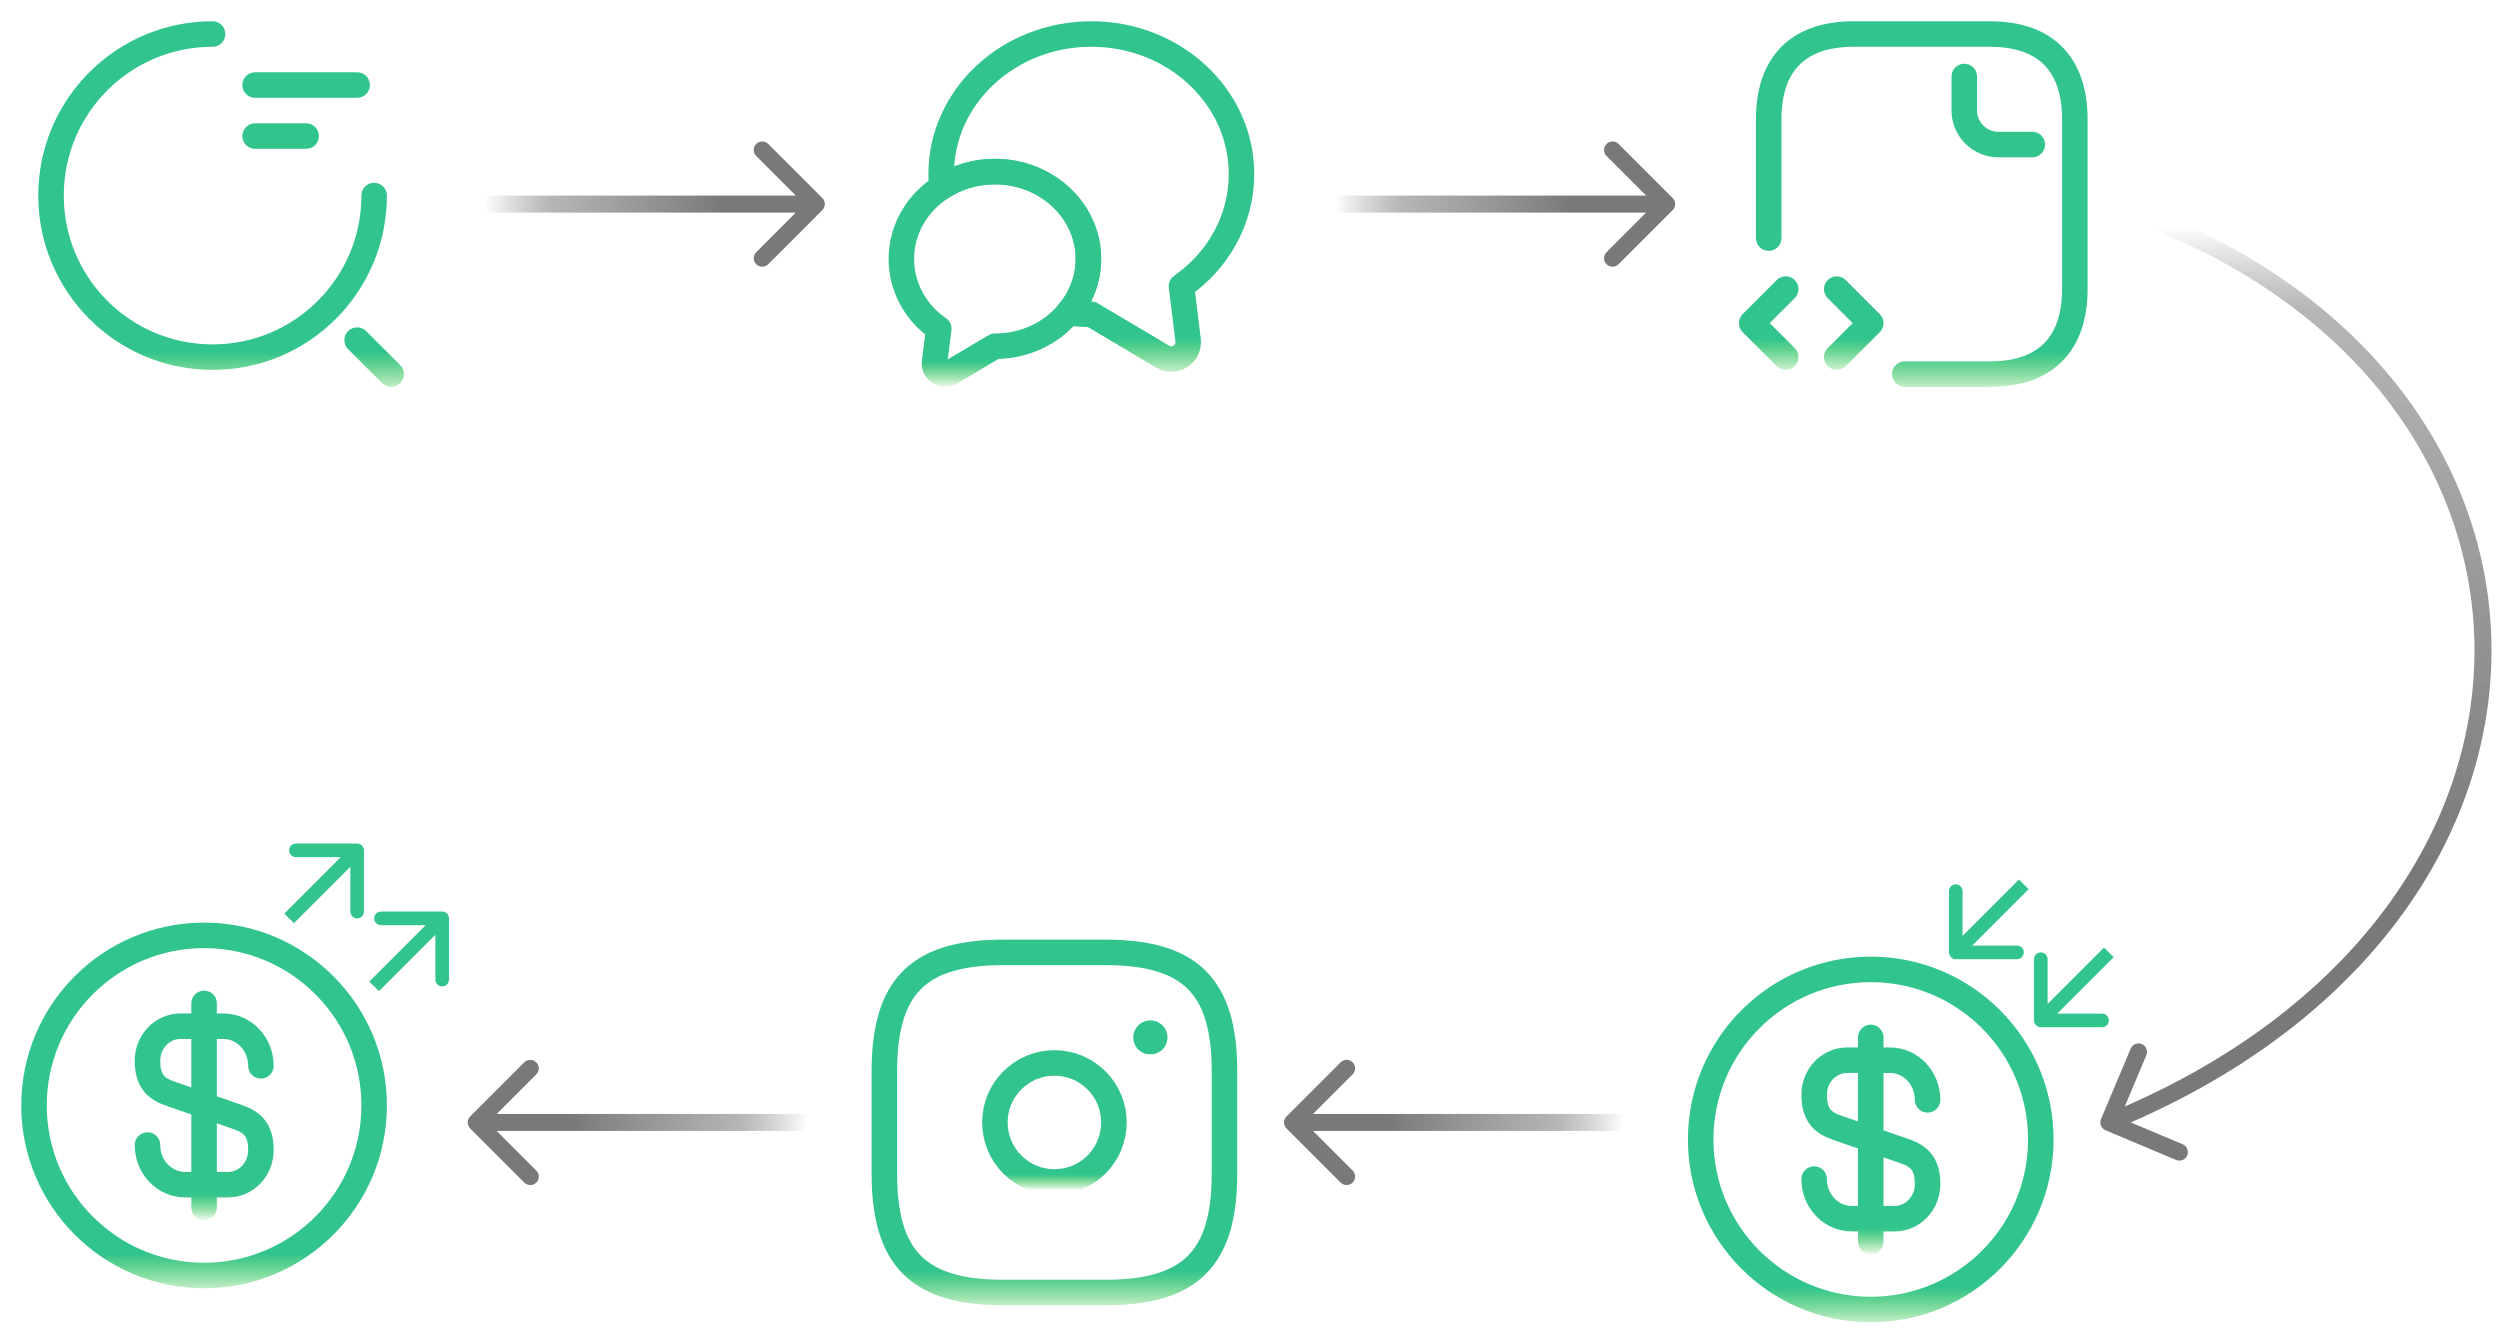
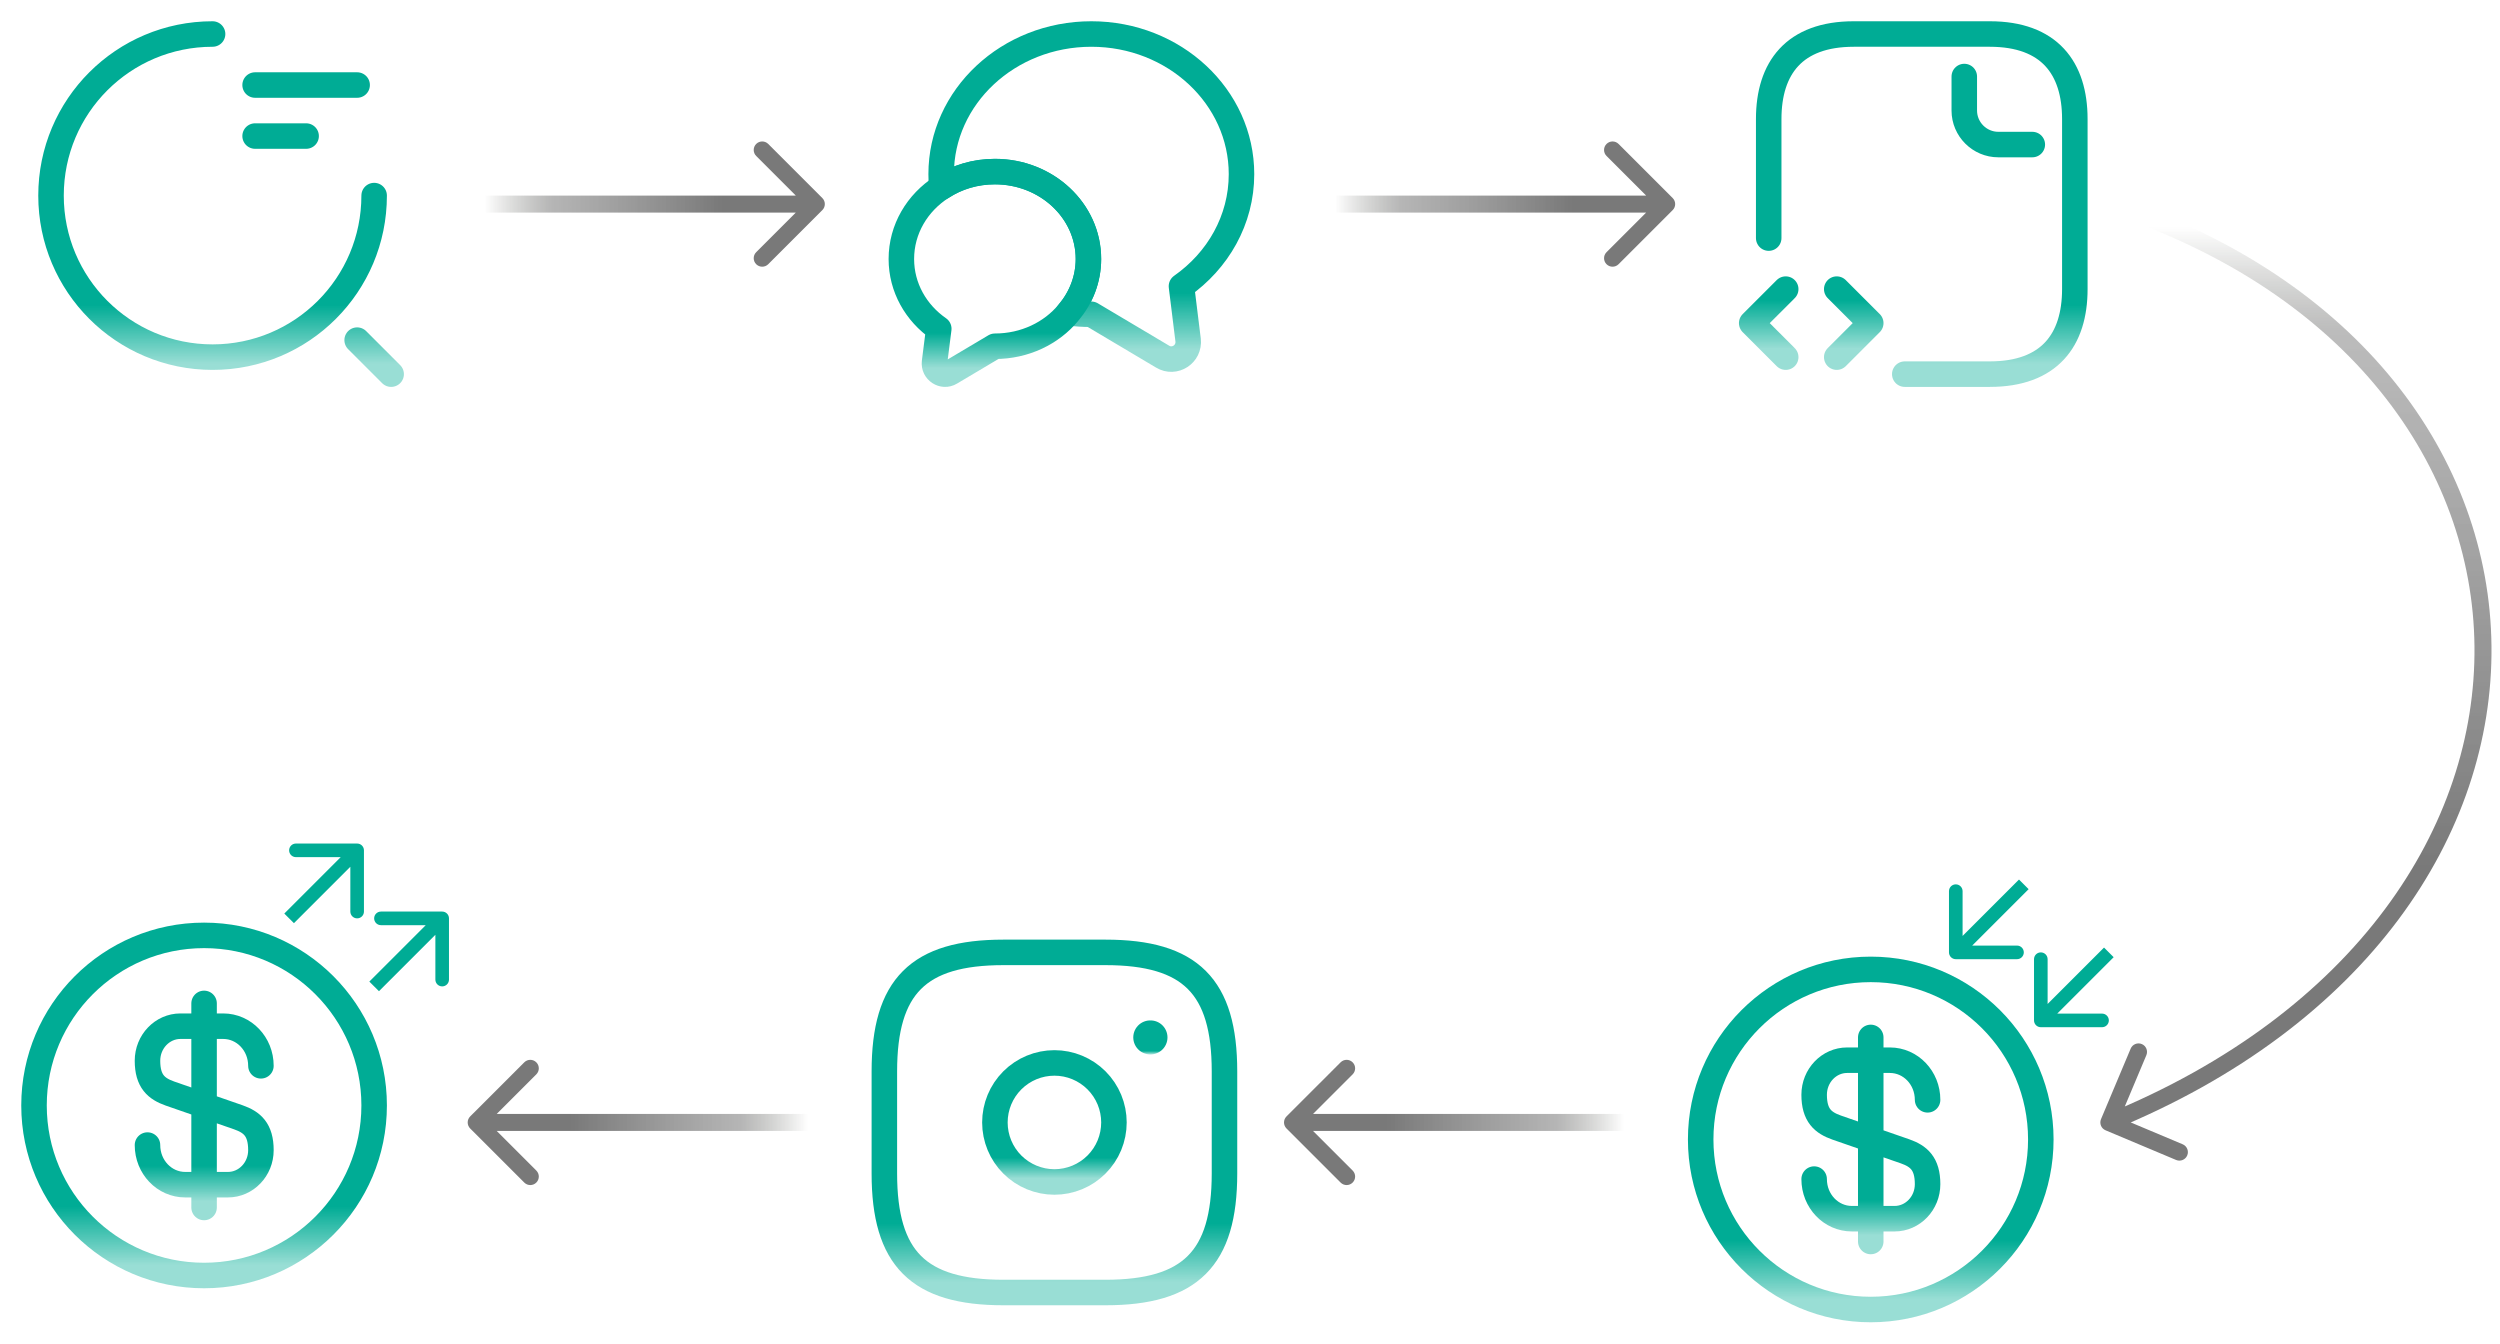
<svg xmlns="http://www.w3.org/2000/svg" width="147" height="79" viewBox="0 0 147 79" fill="none">
  <path d="M15 5H21M15 8H18M22 11.5C22 16.75 17.75 21 12.5 21C7.25 21 3 16.75 3 11.5C3 6.25 7.25 2 12.5 2M23 22L21 20" stroke="url(#paint0_linear_123_702)" stroke-width="1.5" stroke-linecap="round" stroke-linejoin="round" />
  <path d="M28 11.5C27.724 11.5 27.5 11.724 27.5 12C27.5 12.276 27.724 12.5 28 12.5V11.5ZM48.354 12.354C48.549 12.158 48.549 11.842 48.354 11.646L45.172 8.464C44.976 8.269 44.66 8.269 44.465 8.464C44.269 8.66 44.269 8.976 44.465 9.172L47.293 12L44.465 14.828C44.269 15.024 44.269 15.34 44.465 15.536C44.66 15.731 44.976 15.731 45.172 15.536L48.354 12.354ZM28 12.5H48V11.5H28V12.5Z" fill="url(#paint1_linear_123_702)" fill-opacity="0.79" />
  <path d="M69.47 16.83L69.86 19.99C69.96 20.82 69.07 21.4 68.36 20.97L64.17 18.48C63.71 18.48 63.26 18.45 62.82 18.39C63.578 17.511 63.997 16.39 64 15.23C64 12.39 61.54 10.09 58.5 10.09C57.34 10.09 56.27 10.42 55.38 11C55.35 10.75 55.34 10.5 55.34 10.24C55.34 5.69 59.29 2 64.17 2C69.05 2 73 5.69 73 10.24C73 12.94 71.61 15.33 69.47 16.83Z" stroke="url(#paint2_linear_123_702)" stroke-width="1.5" stroke-linecap="round" stroke-linejoin="round" />
  <path d="M64 15.23C64 16.42 63.56 17.52 62.82 18.39C61.83 19.59 60.26 20.36 58.5 20.36L55.89 21.91C55.45 22.18 54.89 21.81 54.95 21.3L55.2 19.33C53.86 18.4 53 16.91 53 15.23C53 13.47 53.94 11.92 55.38 11C56.27 10.42 57.34 10.09 58.5 10.09C61.54 10.09 64 12.39 64 15.23Z" stroke="url(#paint3_linear_123_702)" stroke-width="1.5" stroke-linecap="round" stroke-linejoin="round" />
  <path d="M78 11.5C77.724 11.5 77.5 11.724 77.5 12C77.5 12.276 77.724 12.5 78 12.5V11.5ZM98.354 12.354C98.549 12.158 98.549 11.842 98.354 11.646L95.172 8.464C94.976 8.269 94.66 8.269 94.465 8.464C94.269 8.66 94.269 8.976 94.465 9.172L97.293 12L94.465 14.828C94.269 15.024 94.269 15.34 94.465 15.536C94.66 15.731 94.976 15.731 95.172 15.536L98.354 12.354ZM78 12.5H98V11.5H78V12.5Z" fill="url(#paint4_linear_123_702)" fill-opacity="0.79" />
  <path d="M112 22H117C120.5 22 122 20 122 17V7C122 4 120.5 2 117 2H109C105.5 2 104 4 104 7V14" stroke="url(#paint5_linear_123_702)" stroke-width="1.5" stroke-miterlimit="10" stroke-linecap="round" stroke-linejoin="round" />
  <path d="M115.5 4.5V6.5C115.5 7.6 116.4 8.5 117.5 8.5H119.5M105 17L103 19L105 21M108 17L110 19L108 21" stroke="url(#paint6_linear_123_702)" stroke-width="1.5" stroke-miterlimit="10" stroke-linecap="round" stroke-linejoin="round" />
  <path d="M124.156 11.525C123.893 11.439 123.611 11.582 123.525 11.844C123.439 12.107 123.582 12.389 123.844 12.475L124.156 11.525ZM123.539 65.806C123.432 66.061 123.552 66.354 123.806 66.461L127.954 68.206C128.209 68.313 128.502 68.193 128.609 67.939C128.716 67.684 128.596 67.391 128.342 67.284L124.655 65.733L126.206 62.046C126.313 61.791 126.193 61.498 125.939 61.391C125.684 61.284 125.391 61.404 125.284 61.658L123.539 65.806ZM123.844 12.475C138.112 17.146 145.385 27.444 145.499 37.993C145.612 48.545 138.562 59.522 123.811 65.537L124.189 66.463C139.235 60.328 146.618 49.03 146.499 37.982C146.379 26.931 138.754 16.304 124.156 11.525L123.844 12.475Z" fill="url(#paint7_linear_123_702)" fill-opacity="0.79" />
  <path d="M8.672 67.33C8.672 68.62 9.662 69.66 10.892 69.66H13.402C14.472 69.66 15.342 68.75 15.342 67.63C15.342 66.41 14.812 65.98 14.022 65.7L9.992 64.3C9.202 64.02 8.672 63.59 8.672 62.37C8.672 61.25 9.542 60.34 10.612 60.34H13.122C14.352 60.34 15.342 61.38 15.342 62.67M12 59V71" stroke="url(#paint8_linear_123_702)" stroke-width="1.5" stroke-linecap="round" stroke-linejoin="round" />
  <path d="M12 75C17.523 75 22 70.523 22 65C22 59.477 17.523 55 12 55C6.477 55 2 59.477 2 65C2 70.523 6.477 75 12 75Z" stroke="url(#paint9_linear_123_702)" stroke-width="1.5" stroke-linecap="round" stroke-linejoin="round" />
-   <path d="M26.4 54C26.4 53.779 26.221 53.6 26 53.6H22.4C22.179 53.6 22 53.779 22 54C22 54.221 22.179 54.4 22.4 54.4H25.6V57.6C25.6 57.821 25.779 58 26 58C26.221 58 26.4 57.821 26.4 57.6V54ZM22.283 58.283L26.283 54.283L25.717 53.717L21.717 57.717L22.283 58.283Z" fill="#31C48D" />
-   <path d="M21.4 50C21.4 49.779 21.221 49.6 21 49.6H17.4C17.179 49.6 17 49.779 17 50C17 50.221 17.179 50.4 17.4 50.4H20.6V53.6C20.6 53.821 20.779 54 21 54C21.221 54 21.4 53.821 21.4 53.6V50ZM17.283 54.283L21.283 50.283L20.717 49.717L16.717 53.717L17.283 54.283Z" fill="#31C48D" />
+   <path d="M26.4 54C26.4 53.779 26.221 53.6 26 53.6H22.4C22.179 53.6 22 53.779 22 54C22 54.221 22.179 54.4 22.4 54.4H25.6V57.6C25.6 57.821 25.779 58 26 58C26.221 58 26.4 57.821 26.4 57.6V54ZM22.283 58.283L26.283 54.283L25.717 53.717L21.717 57.717L22.283 58.283Z" fill="#00AC95" />
+   <path d="M21.4 50C21.4 49.779 21.221 49.6 21 49.6H17.4C17.179 49.6 17 49.779 17 50C17 50.221 17.179 50.4 17.4 50.4H20.6V53.6C20.6 53.821 20.779 54 21 54C21.221 54 21.4 53.821 21.4 53.6V50ZM17.283 54.283L21.283 50.283L20.717 49.717L16.717 53.717L17.283 54.283Z" fill="#00AC95" />
  <path d="M106.672 69.33C106.672 70.62 107.662 71.66 108.892 71.66H111.402C112.472 71.66 113.342 70.75 113.342 69.63C113.342 68.41 112.812 67.98 112.022 67.7L107.992 66.3C107.202 66.02 106.672 65.59 106.672 64.37C106.672 63.25 107.542 62.34 108.612 62.34H111.122C112.352 62.34 113.342 63.38 113.342 64.67M110 61V73" stroke="url(#paint10_linear_123_702)" stroke-width="1.5" stroke-linecap="round" stroke-linejoin="round" />
  <path d="M110 77C115.523 77 120 72.523 120 67C120 61.477 115.523 57 110 57C104.477 57 100 61.477 100 67C100 72.523 104.477 77 110 77Z" stroke="url(#paint11_linear_123_702)" stroke-width="1.5" stroke-linecap="round" stroke-linejoin="round" />
-   <path d="M119.6 60C119.6 60.221 119.779 60.4 120 60.4H123.6C123.821 60.4 124 60.221 124 60C124 59.779 123.821 59.6 123.6 59.6H120.4V56.4C120.4 56.179 120.221 56 120 56C119.779 56 119.6 56.179 119.6 56.4V60ZM123.717 55.717L119.717 59.717L120.283 60.283L124.283 56.283L123.717 55.717Z" fill="#31C48D" />
-   <path d="M114.6 56C114.6 56.221 114.779 56.4 115 56.4H118.6C118.821 56.4 119 56.221 119 56C119 55.779 118.821 55.6 118.6 55.6H115.4V52.4C115.4 52.179 115.221 52 115 52C114.779 52 114.6 52.179 114.6 52.4V56ZM118.717 51.717L114.717 55.717L115.283 56.283L119.283 52.283L118.717 51.717Z" fill="#31C48D" />
+   <path d="M119.6 60C119.6 60.221 119.779 60.4 120 60.4H123.6C123.821 60.4 124 60.221 124 60C124 59.779 123.821 59.6 123.6 59.6H120.4V56.4C120.4 56.179 120.221 56 120 56C119.779 56 119.6 56.179 119.6 56.4V60ZM123.717 55.717L119.717 59.717L120.283 60.283L124.283 56.283L123.717 55.717Z" fill="#00AC95" />
+   <path d="M114.6 56C114.6 56.221 114.779 56.4 115 56.4H118.6C118.821 56.4 119 56.221 119 56C119 55.779 118.821 55.6 118.6 55.6H115.4V52.4C115.4 52.179 115.221 52 115 52C114.779 52 114.6 52.179 114.6 52.4V56ZM118.717 51.717L114.717 55.717L115.283 56.283L119.283 52.283L118.717 51.717Z" fill="#00AC95" />
  <path d="M48 66.5C48.276 66.5 48.5 66.276 48.5 66C48.5 65.724 48.276 65.5 48 65.5V66.5ZM27.646 65.646C27.451 65.842 27.451 66.158 27.646 66.354L30.828 69.535C31.024 69.731 31.34 69.731 31.535 69.535C31.731 69.34 31.731 69.024 31.535 68.828L28.707 66L31.535 63.172C31.731 62.976 31.731 62.66 31.535 62.465C31.34 62.269 31.024 62.269 30.828 62.465L27.646 65.646ZM48 65.5H28V66.5H48V65.5Z" fill="url(#paint12_linear_123_702)" fill-opacity="0.79" />
  <path d="M59 76H65C70 76 72 74 72 69V63C72 58 70 56 65 56H59C54 56 52 58 52 63V69C52 74 54 76 59 76Z" stroke="url(#paint13_linear_123_702)" stroke-width="1.5" stroke-linecap="round" stroke-linejoin="round" />
  <path d="M62 69.5C62.46 69.5 62.915 69.409 63.339 69.234C63.764 69.058 64.15 68.8 64.475 68.475C64.8 68.15 65.058 67.764 65.234 67.339C65.409 66.915 65.5 66.46 65.5 66C65.5 65.54 65.409 65.085 65.234 64.661C65.058 64.236 64.8 63.85 64.475 63.525C64.15 63.2 63.764 62.942 63.339 62.766C62.915 62.59 62.46 62.5 62 62.5C61.072 62.5 60.181 62.869 59.525 63.525C58.869 64.181 58.5 65.072 58.5 66C58.5 66.928 58.869 67.819 59.525 68.475C60.181 69.131 61.072 69.5 62 69.5V69.5Z" stroke="url(#paint14_linear_123_702)" stroke-width="1.5" stroke-linecap="round" stroke-linejoin="round" />
  <path d="M67.636 61H67.648" stroke="url(#paint15_linear_123_702)" stroke-width="2" stroke-linecap="round" stroke-linejoin="round" />
  <path d="M96 66.5C96.276 66.5 96.5 66.276 96.5 66C96.5 65.724 96.276 65.5 96 65.5V66.5ZM75.646 65.646C75.451 65.842 75.451 66.158 75.646 66.354L78.828 69.535C79.024 69.731 79.34 69.731 79.535 69.535C79.731 69.34 79.731 69.024 79.535 68.828L76.707 66L79.535 63.172C79.731 62.976 79.731 62.66 79.535 62.465C79.34 62.269 79.024 62.269 78.828 62.465L75.646 65.646ZM96 65.5H76V66.5H96V65.5Z" fill="url(#paint16_linear_123_702)" fill-opacity="0.79" />
  <defs>
    <linearGradient id="paint0_linear_123_702" x1="13" y1="23.429" x2="13" y2="0.571" gradientUnits="userSpaceOnUse">
-       <stop stop-color="#00B707" stop-opacity="0" />
-       <stop offset="0.12" stop-color="#31C48D" />
+       <stop offset="0.089" stop-color="#00AC95" stop-opacity="0.4" />
+       <stop offset="0.24" stop-color="#00AC95" />
    </linearGradient>
    <linearGradient id="paint1_linear_123_702" x1="42.5" y1="12" x2="28.5" y2="12" gradientUnits="userSpaceOnUse">
      <stop stop-color="#555555" />
      <stop offset="0.719" stop-color="#999999" stop-opacity="0.911" />
      <stop offset="1" stop-color="#7F817B" stop-opacity="0" />
    </linearGradient>
    <linearGradient id="paint2_linear_123_702" x1="64.17" y1="22.481" x2="64.17" y2="0.635" gradientUnits="userSpaceOnUse">
-       <stop stop-color="#00B707" stop-opacity="0" />
-       <stop offset="0.12" stop-color="#31C48D" />
+       <stop offset="0.089" stop-color="#00AC95" stop-opacity="0.4" />
+       <stop offset="0.24" stop-color="#00AC95" />
    </linearGradient>
    <linearGradient id="paint3_linear_123_702" x1="58.5" y1="22.852" x2="58.5" y2="9.239" gradientUnits="userSpaceOnUse">
-       <stop stop-color="#00B707" stop-opacity="0" />
-       <stop offset="0.12" stop-color="#31C48D" />
+       <stop offset="0.089" stop-color="#00AC95" stop-opacity="0.4" />
+       <stop offset="0.24" stop-color="#00AC95" />
    </linearGradient>
    <linearGradient id="paint4_linear_123_702" x1="92.5" y1="12" x2="78.5" y2="12" gradientUnits="userSpaceOnUse">
      <stop stop-color="#555555" />
      <stop offset="0.719" stop-color="#999999" stop-opacity="0.911" />
      <stop offset="1" stop-color="#7F817B" stop-opacity="0" />
    </linearGradient>
    <linearGradient id="paint5_linear_123_702" x1="113" y1="23.429" x2="113" y2="0.571" gradientUnits="userSpaceOnUse">
-       <stop stop-color="#00B707" stop-opacity="0" />
-       <stop offset="0.12" stop-color="#31C48D" />
+       <stop offset="0.089" stop-color="#00AC95" stop-opacity="0.4" />
+       <stop offset="0.24" stop-color="#00AC95" />
    </linearGradient>
    <linearGradient id="paint6_linear_123_702" x1="111.25" y1="22.179" x2="111.25" y2="3.321" gradientUnits="userSpaceOnUse">
-       <stop stop-color="#00B707" stop-opacity="0" />
-       <stop offset="0.12" stop-color="#31C48D" />
+       <stop offset="0.089" stop-color="#00AC95" stop-opacity="0.4" />
+       <stop offset="0.24" stop-color="#00AC95" />
    </linearGradient>
    <linearGradient id="paint7_linear_123_702" x1="146" y1="51.15" x2="146" y2="13.35" gradientUnits="userSpaceOnUse">
      <stop stop-color="#555555" />
-       <stop offset="0.87" stop-color="#999999" stop-opacity="0.911" />
+       <stop offset="0.839" stop-color="#999999" stop-opacity="0.83" />
      <stop offset="1" stop-color="#7F817B" stop-opacity="0" />
    </linearGradient>
    <linearGradient id="paint8_linear_123_702" x1="12.007" y1="71.857" x2="12.007" y2="58.143" gradientUnits="userSpaceOnUse">
-       <stop stop-color="#00B707" stop-opacity="0" />
-       <stop offset="0.12" stop-color="#31C48D" />
+       <stop offset="0.089" stop-color="#00AC95" stop-opacity="0.4" />
+       <stop offset="0.24" stop-color="#00AC95" />
    </linearGradient>
    <linearGradient id="paint9_linear_123_702" x1="12" y1="76.429" x2="12" y2="53.571" gradientUnits="userSpaceOnUse">
-       <stop stop-color="#00B707" stop-opacity="0" />
-       <stop offset="0.12" stop-color="#31C48D" />
+       <stop offset="0.089" stop-color="#00AC95" stop-opacity="0.4" />
+       <stop offset="0.24" stop-color="#00AC95" />
    </linearGradient>
    <linearGradient id="paint10_linear_123_702" x1="110.007" y1="73.857" x2="110.007" y2="60.143" gradientUnits="userSpaceOnUse">
-       <stop stop-color="#00B707" stop-opacity="0" />
-       <stop offset="0.12" stop-color="#31C48D" />
+       <stop offset="0.089" stop-color="#00AC95" stop-opacity="0.4" />
+       <stop offset="0.24" stop-color="#00AC95" />
    </linearGradient>
    <linearGradient id="paint11_linear_123_702" x1="110" y1="78.429" x2="110" y2="55.571" gradientUnits="userSpaceOnUse">
-       <stop stop-color="#00B707" stop-opacity="0" />
-       <stop offset="0.12" stop-color="#31C48D" />
+       <stop offset="0.089" stop-color="#00AC95" stop-opacity="0.4" />
+       <stop offset="0.24" stop-color="#00AC95" />
    </linearGradient>
    <linearGradient id="paint12_linear_123_702" x1="33.5" y1="66" x2="47.5" y2="66" gradientUnits="userSpaceOnUse">
      <stop stop-color="#555555" />
      <stop offset="0.719" stop-color="#999999" stop-opacity="0.911" />
      <stop offset="1" stop-color="#7F817B" stop-opacity="0" />
    </linearGradient>
    <linearGradient id="paint13_linear_123_702" x1="62" y1="77.429" x2="62" y2="54.571" gradientUnits="userSpaceOnUse">
-       <stop stop-color="#00B707" stop-opacity="0" />
-       <stop offset="0.12" stop-color="#31C48D" />
+       <stop offset="0.089" stop-color="#00AC95" stop-opacity="0.4" />
+       <stop offset="0.24" stop-color="#00AC95" />
    </linearGradient>
    <linearGradient id="paint14_linear_123_702" x1="62" y1="70" x2="62" y2="62" gradientUnits="userSpaceOnUse">
-       <stop stop-color="#00B707" stop-opacity="0" />
-       <stop offset="0.12" stop-color="#31C48D" />
+       <stop offset="0.089" stop-color="#00AC95" stop-opacity="0.4" />
+       <stop offset="0.24" stop-color="#00AC95" />
    </linearGradient>
    <linearGradient id="paint15_linear_123_702" x1="67.642" y1="62.071" x2="67.642" y2="60.929" gradientUnits="userSpaceOnUse">
-       <stop stop-color="#00B707" stop-opacity="0" />
-       <stop offset="0.12" stop-color="#31C48D" />
+       <stop offset="0.089" stop-color="#00AC95" stop-opacity="0.4" />
+       <stop offset="0.24" stop-color="#00AC95" />
    </linearGradient>
    <linearGradient id="paint16_linear_123_702" x1="81.5" y1="66" x2="95.5" y2="66" gradientUnits="userSpaceOnUse">
      <stop stop-color="#555555" />
      <stop offset="0.719" stop-color="#999999" stop-opacity="0.911" />
      <stop offset="1" stop-color="#7F817B" stop-opacity="0" />
    </linearGradient>
  </defs>
</svg>
